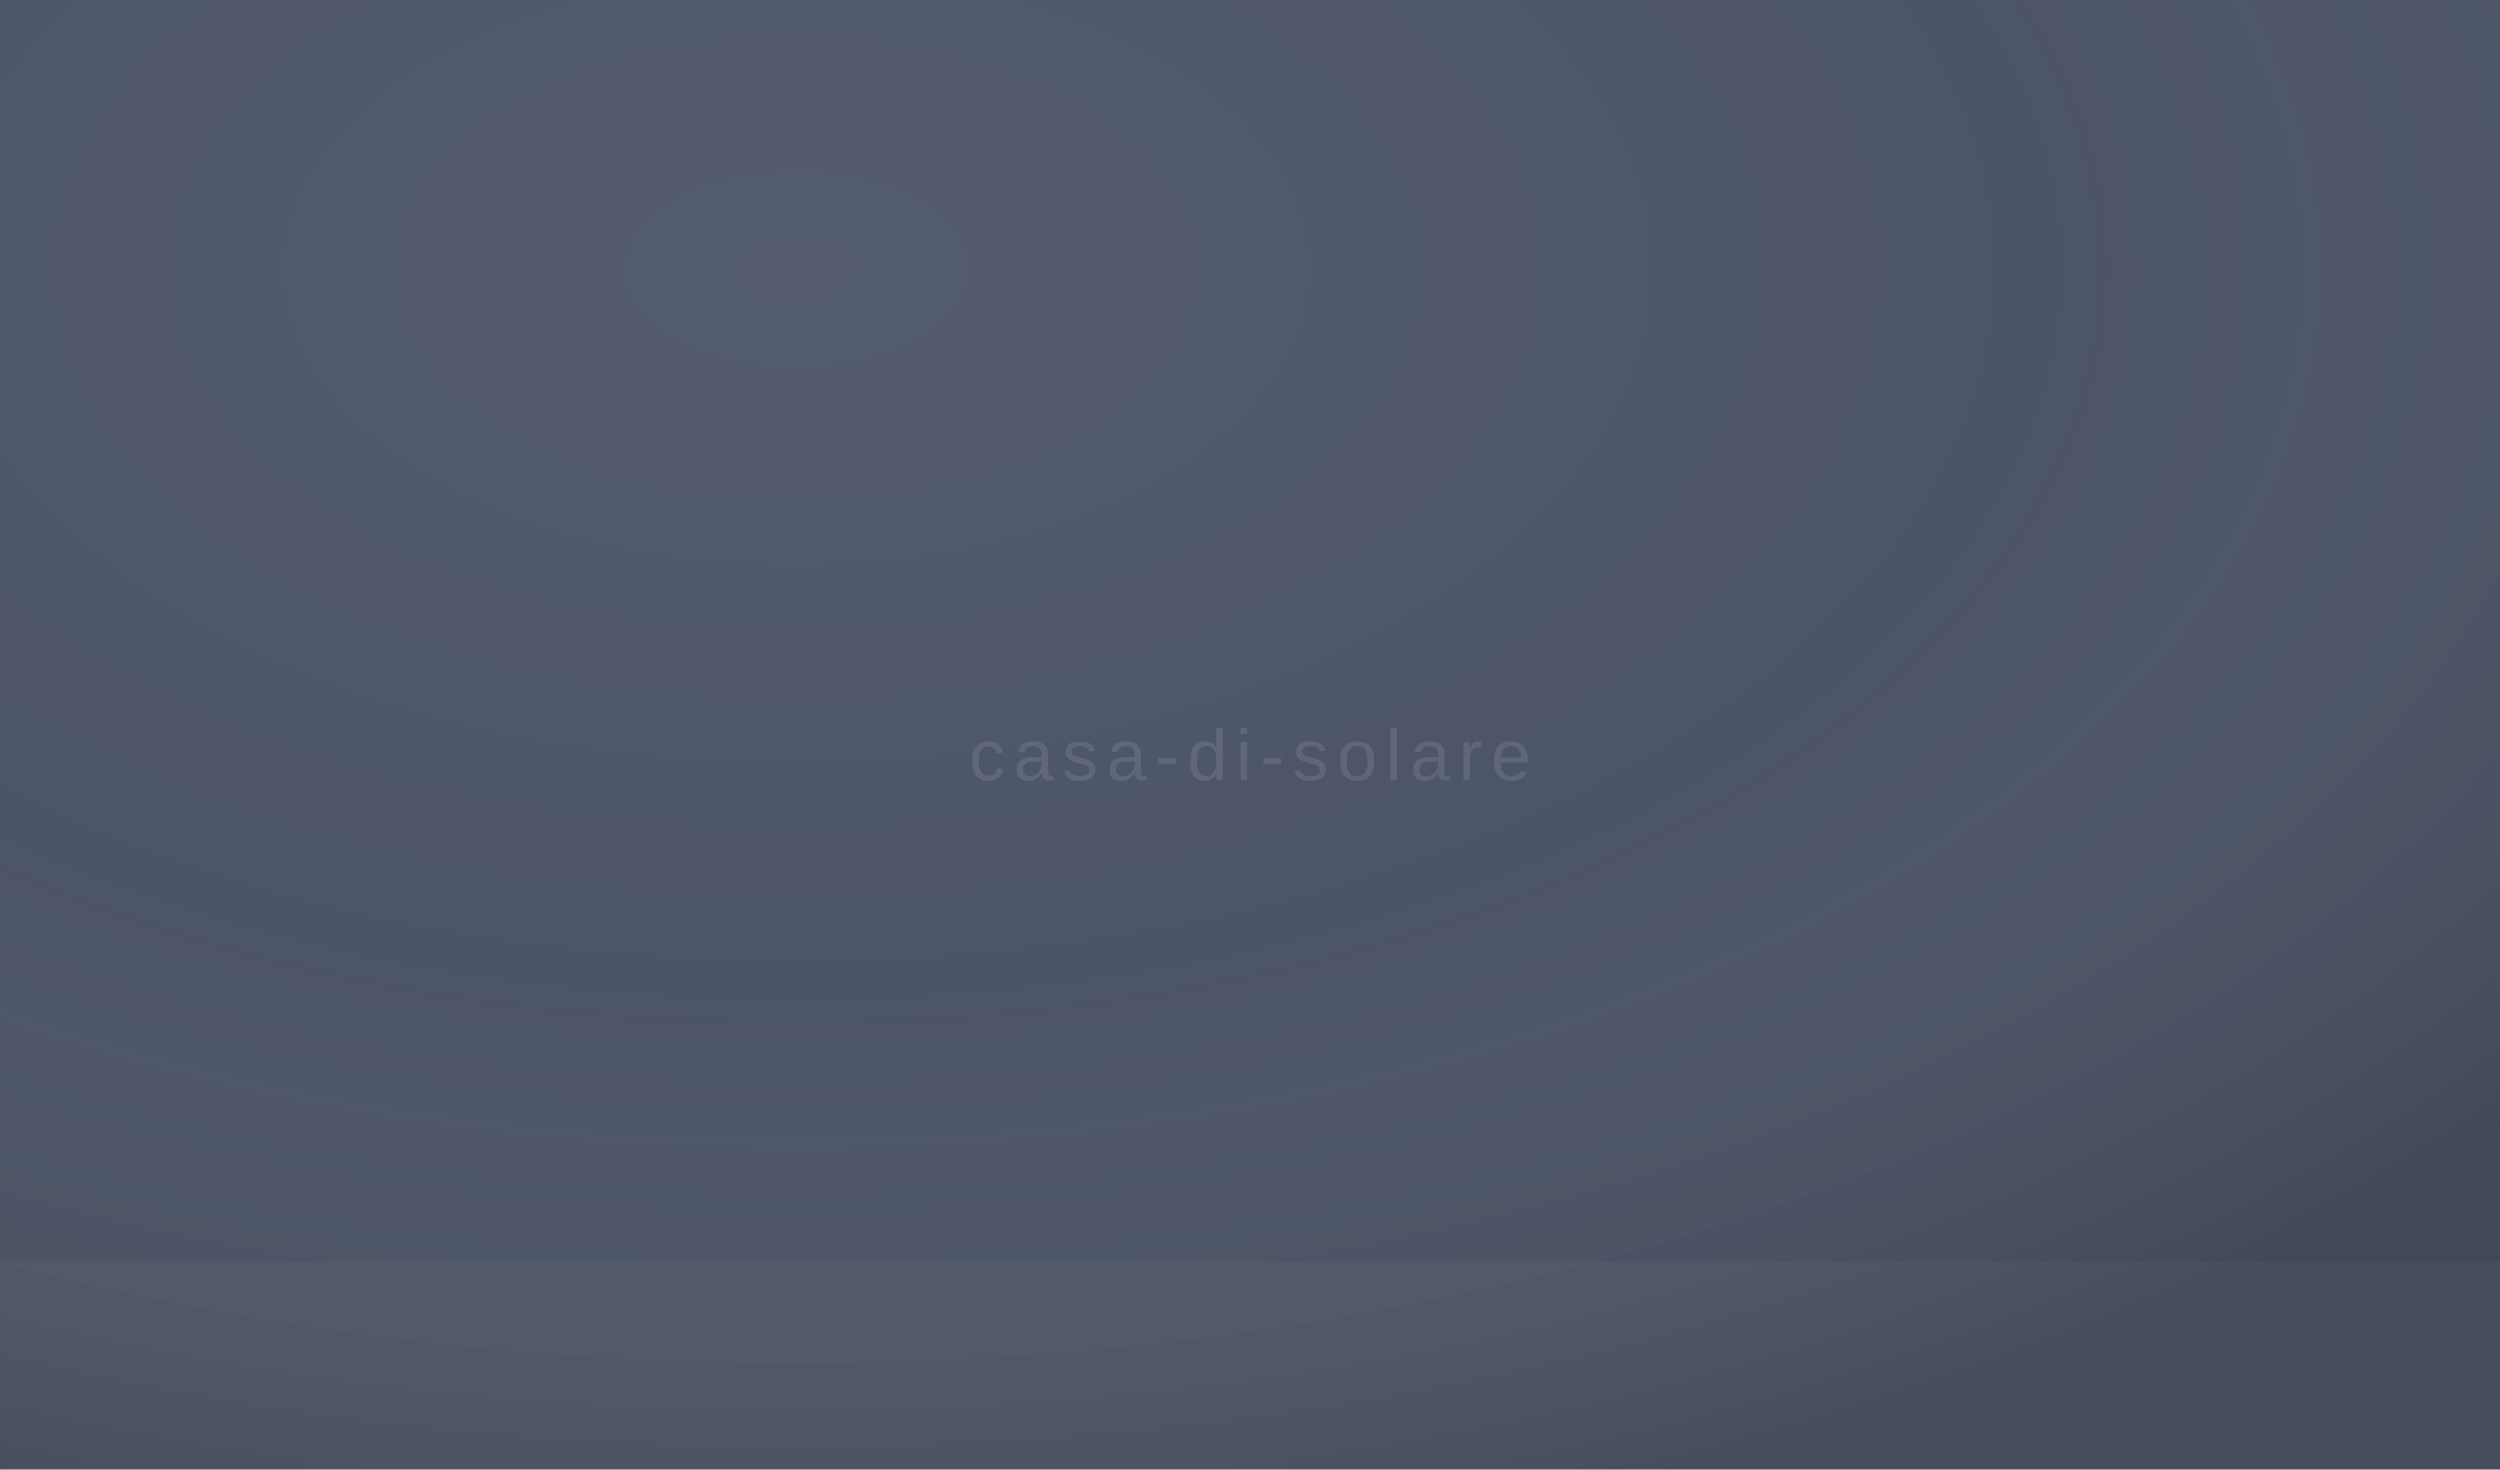
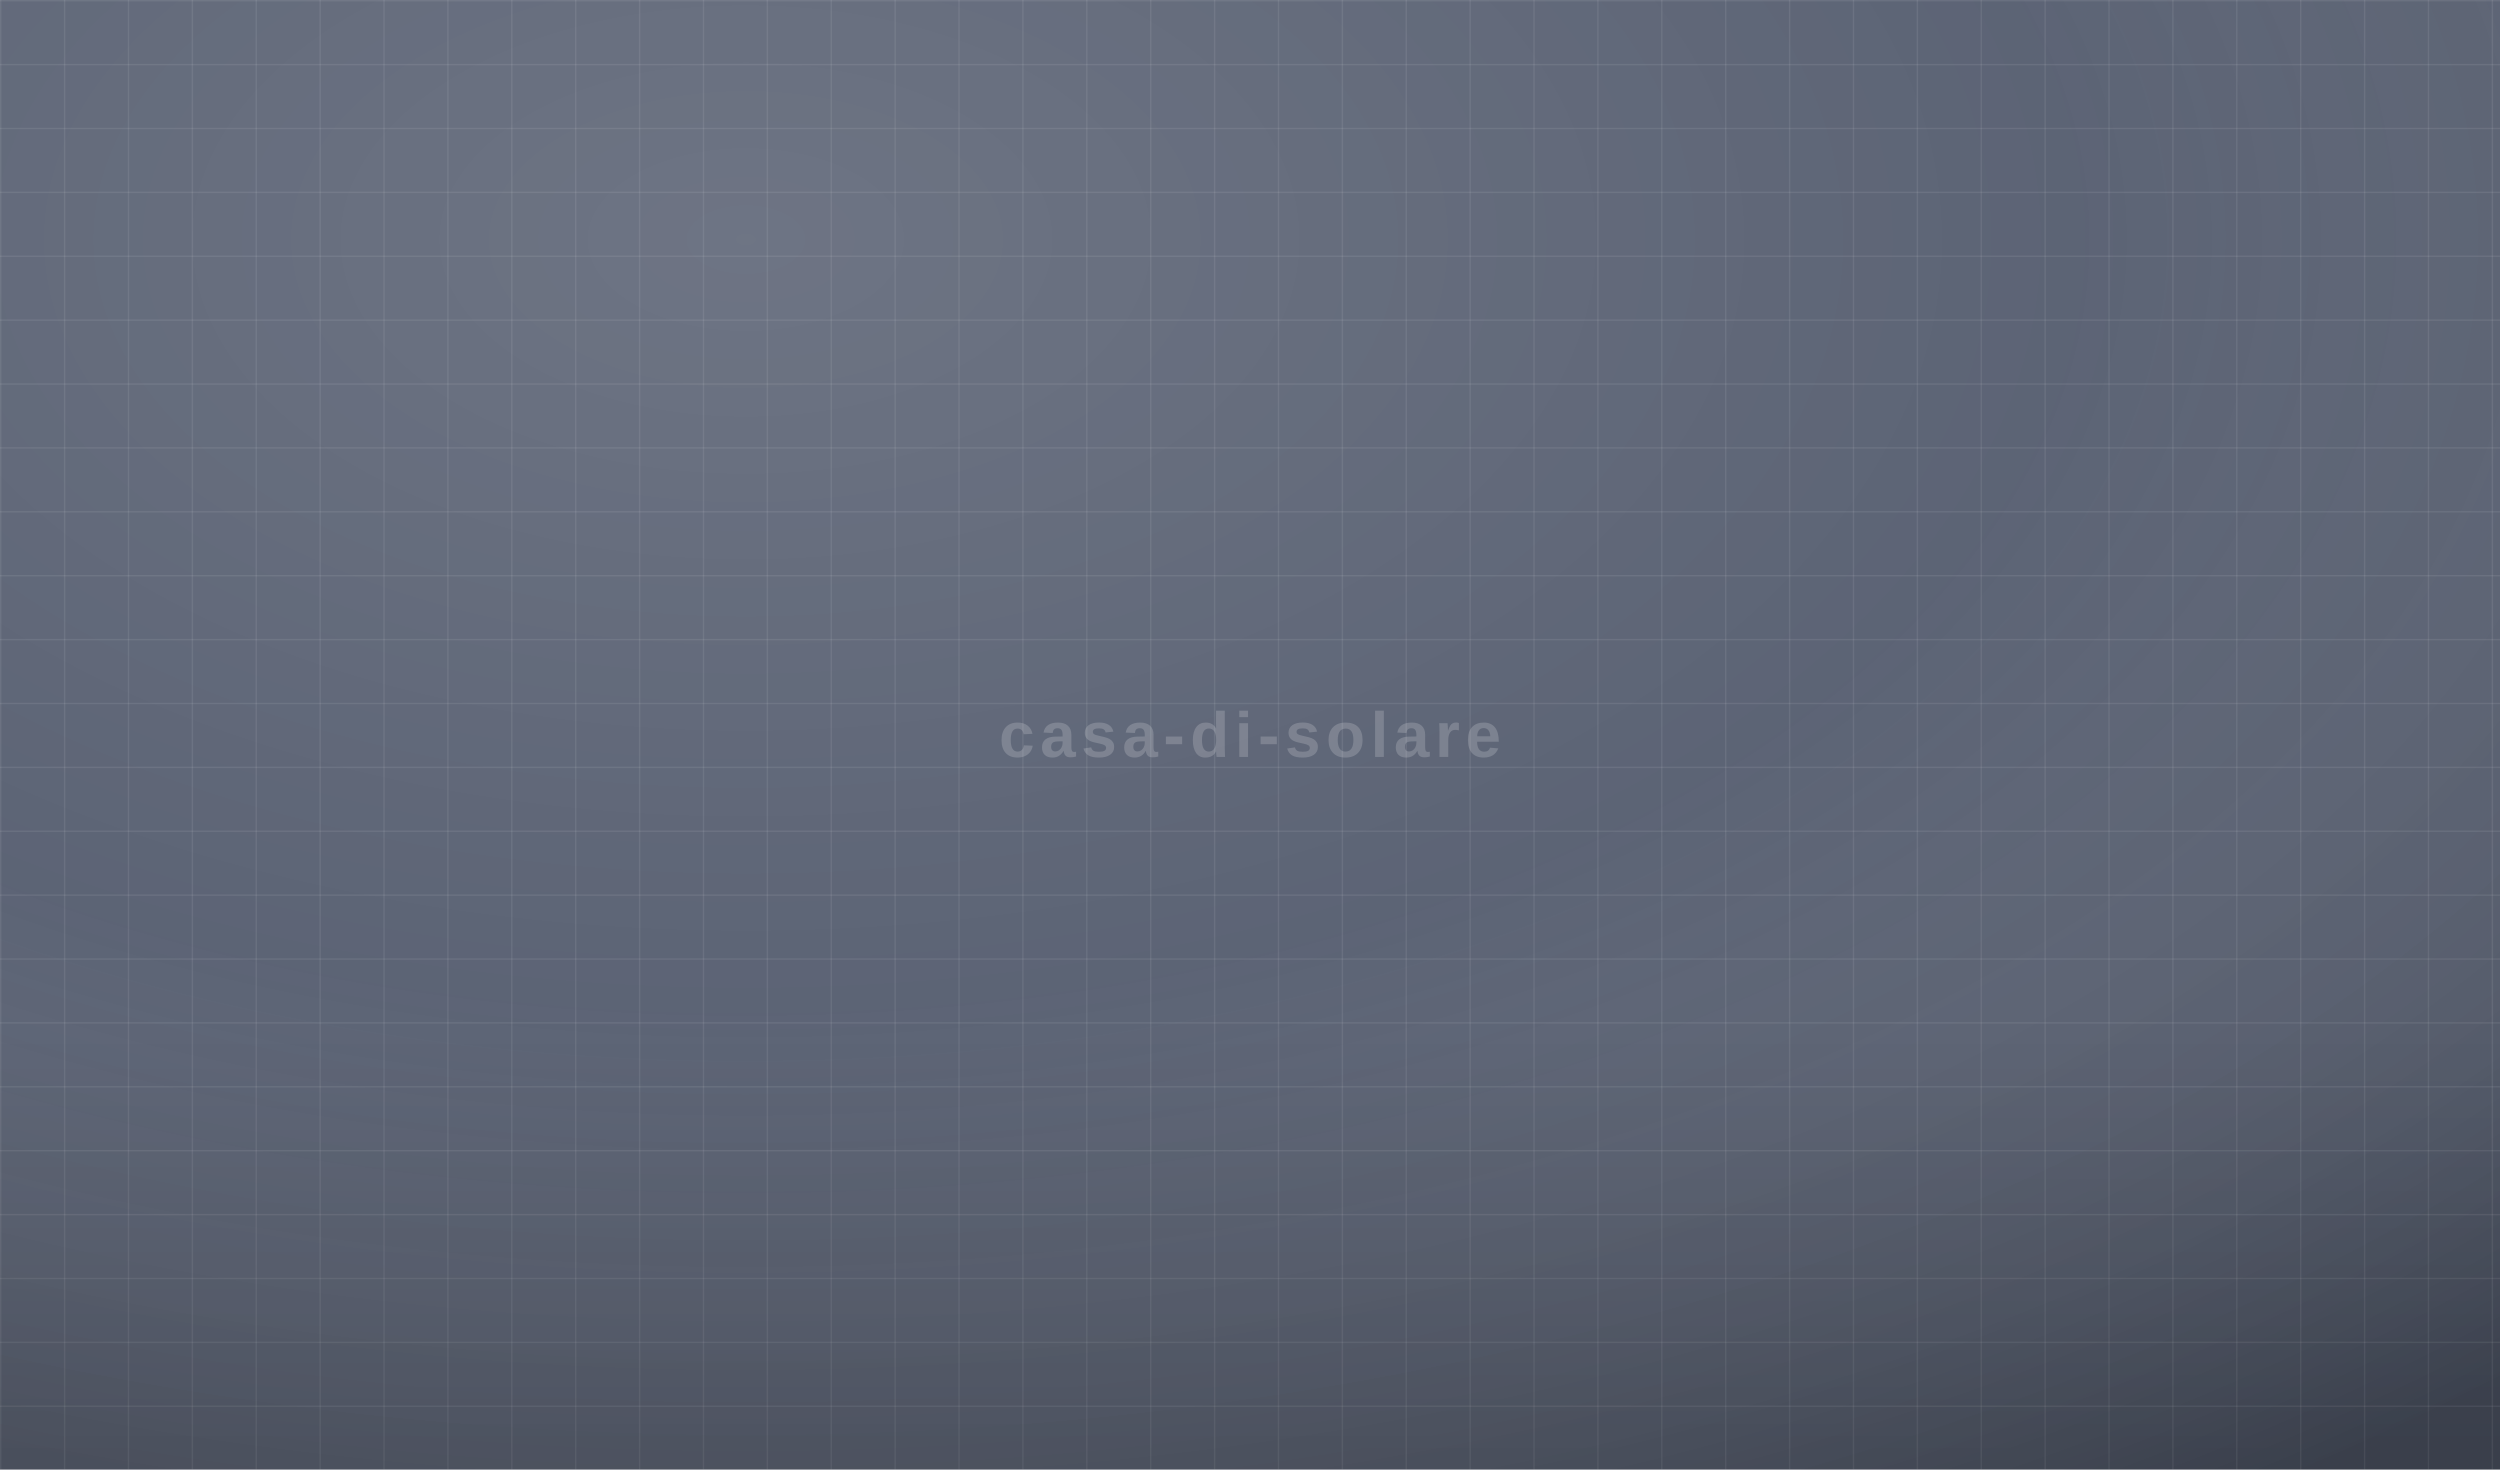
<svg xmlns="http://www.w3.org/2000/svg" width="1800" height="1058" viewBox="0 0 1800 1058">
  <defs>
-     <radialGradient id="g" cx="0.32" cy="0.18" r="0.9">
-       <stop offset="0" stop-color="#ffffff" stop-opacity="0.055" />
-       <stop offset="0.55" stop-color="#ffffff" stop-opacity="0.012" />
-       <stop offset="1" stop-color="#000000" stop-opacity="0.12" />
+     <radialGradient id="g" cx="0.3" cy="0.16" r="1.05">
+       <stop offset="0" stop-color="#ffffff" stop-opacity="0.14" />
+       <stop offset="0.5" stop-color="#ffffff" stop-opacity="0.035" />
+       <stop offset="1" stop-color="#000000" stop-opacity="0.22" />
    </radialGradient>
+     <linearGradient id="b" x1="0" y1="1" x2="0" y2="0.7">
+       <stop offset="0" stop-color="#000000" stop-opacity="0.14" />
+       <stop offset="1" stop-color="#000000" stop-opacity="0" />
+     </linearGradient>
+     <clipPath id="c">
+       <rect width="1800" height="1058" />
+     </clipPath>
  </defs>
-   <rect width="1800" height="1058" fill="#4a5266" />
-   <rect width="1800" height="1058" fill="url(#g)" />
-   <text x="900.0" y="547.0" fill="#ffffff" fill-opacity="0.10" font-family="Arial, sans-serif" font-size="52" font-weight="500" letter-spacing="6" text-anchor="middle" dominant-baseline="middle">casa-di-solare</text>
-   <rect x="0" y="908" width="1800" height="150" fill="#ffffff" fill-opacity="0.03" />
+   <g clip-path="url(#c)">
+     <rect width="1800" height="1058" fill="#4a5266" />
+     <rect width="1800" height="1058" fill="#ffffff" fill-opacity="0.07" />
+     <rect width="1800" height="1058" fill="url(#g)" />
+     <g fill="#ffffff" fill-opacity="0.08">
+       <rect x="0" y="0" width="1" height="1058" />
+       <rect x="46" y="0" width="1" height="1058" />
+       <rect x="92" y="0" width="1" height="1058" />
+       <rect x="138" y="0" width="1" height="1058" />
+       <rect x="184" y="0" width="1" height="1058" />
+       <rect x="230" y="0" width="1" height="1058" />
+       <rect x="276" y="0" width="1" height="1058" />
+       <rect x="322" y="0" width="1" height="1058" />
+       <rect x="368" y="0" width="1" height="1058" />
+       <rect x="414" y="0" width="1" height="1058" />
+       <rect x="460" y="0" width="1" height="1058" />
+       <rect x="506" y="0" width="1" height="1058" />
+       <rect x="552" y="0" width="1" height="1058" />
+       <rect x="598" y="0" width="1" height="1058" />
+       <rect x="644" y="0" width="1" height="1058" />
+       <rect x="690" y="0" width="1" height="1058" />
+       <rect x="736" y="0" width="1" height="1058" />
+       <rect x="782" y="0" width="1" height="1058" />
+       <rect x="828" y="0" width="1" height="1058" />
+       <rect x="874" y="0" width="1" height="1058" />
+       <rect x="920" y="0" width="1" height="1058" />
+       <rect x="966" y="0" width="1" height="1058" />
+       <rect x="1012" y="0" width="1" height="1058" />
+       <rect x="1058" y="0" width="1" height="1058" />
+       <rect x="1104" y="0" width="1" height="1058" />
+       <rect x="1150" y="0" width="1" height="1058" />
+       <rect x="1196" y="0" width="1" height="1058" />
+       <rect x="1242" y="0" width="1" height="1058" />
+       <rect x="1288" y="0" width="1" height="1058" />
+       <rect x="1334" y="0" width="1" height="1058" />
+       <rect x="1380" y="0" width="1" height="1058" />
+       <rect x="1426" y="0" width="1" height="1058" />
+       <rect x="1472" y="0" width="1" height="1058" />
+       <rect x="1518" y="0" width="1" height="1058" />
+       <rect x="1564" y="0" width="1" height="1058" />
+       <rect x="1610" y="0" width="1" height="1058" />
+       <rect x="1656" y="0" width="1" height="1058" />
+       <rect x="1702" y="0" width="1" height="1058" />
+       <rect x="1748" y="0" width="1" height="1058" />
+       <rect x="1794" y="0" width="1" height="1058" />
+       <rect x="0" y="0" width="1800" height="1" />
+       <rect x="0" y="46" width="1800" height="1" />
+       <rect x="0" y="92" width="1800" height="1" />
+       <rect x="0" y="138" width="1800" height="1" />
+       <rect x="0" y="184" width="1800" height="1" />
+       <rect x="0" y="230" width="1800" height="1" />
+       <rect x="0" y="276" width="1800" height="1" />
+       <rect x="0" y="322" width="1800" height="1" />
+       <rect x="0" y="368" width="1800" height="1" />
+       <rect x="0" y="414" width="1800" height="1" />
+       <rect x="0" y="460" width="1800" height="1" />
+       <rect x="0" y="506" width="1800" height="1" />
+       <rect x="0" y="552" width="1800" height="1" />
+       <rect x="0" y="598" width="1800" height="1" />
+       <rect x="0" y="644" width="1800" height="1" />
+       <rect x="0" y="690" width="1800" height="1" />
+       <rect x="0" y="736" width="1800" height="1" />
+       <rect x="0" y="782" width="1800" height="1" />
+       <rect x="0" y="828" width="1800" height="1" />
+       <rect x="0" y="874" width="1800" height="1" />
+       <rect x="0" y="920" width="1800" height="1" />
+       <rect x="0" y="966" width="1800" height="1" />
+       <rect x="0" y="1012" width="1800" height="1" />
+     </g>
+     <rect width="1800" height="1058" fill="url(#b)" />
+   </g>
+   <text x="900" y="545" text-anchor="middle" fill="#ffffff" fill-opacity="0.18" font-family="Arial, sans-serif" font-size="46" font-weight="600" letter-spacing="4">casa-di-solare</text>
</svg>
